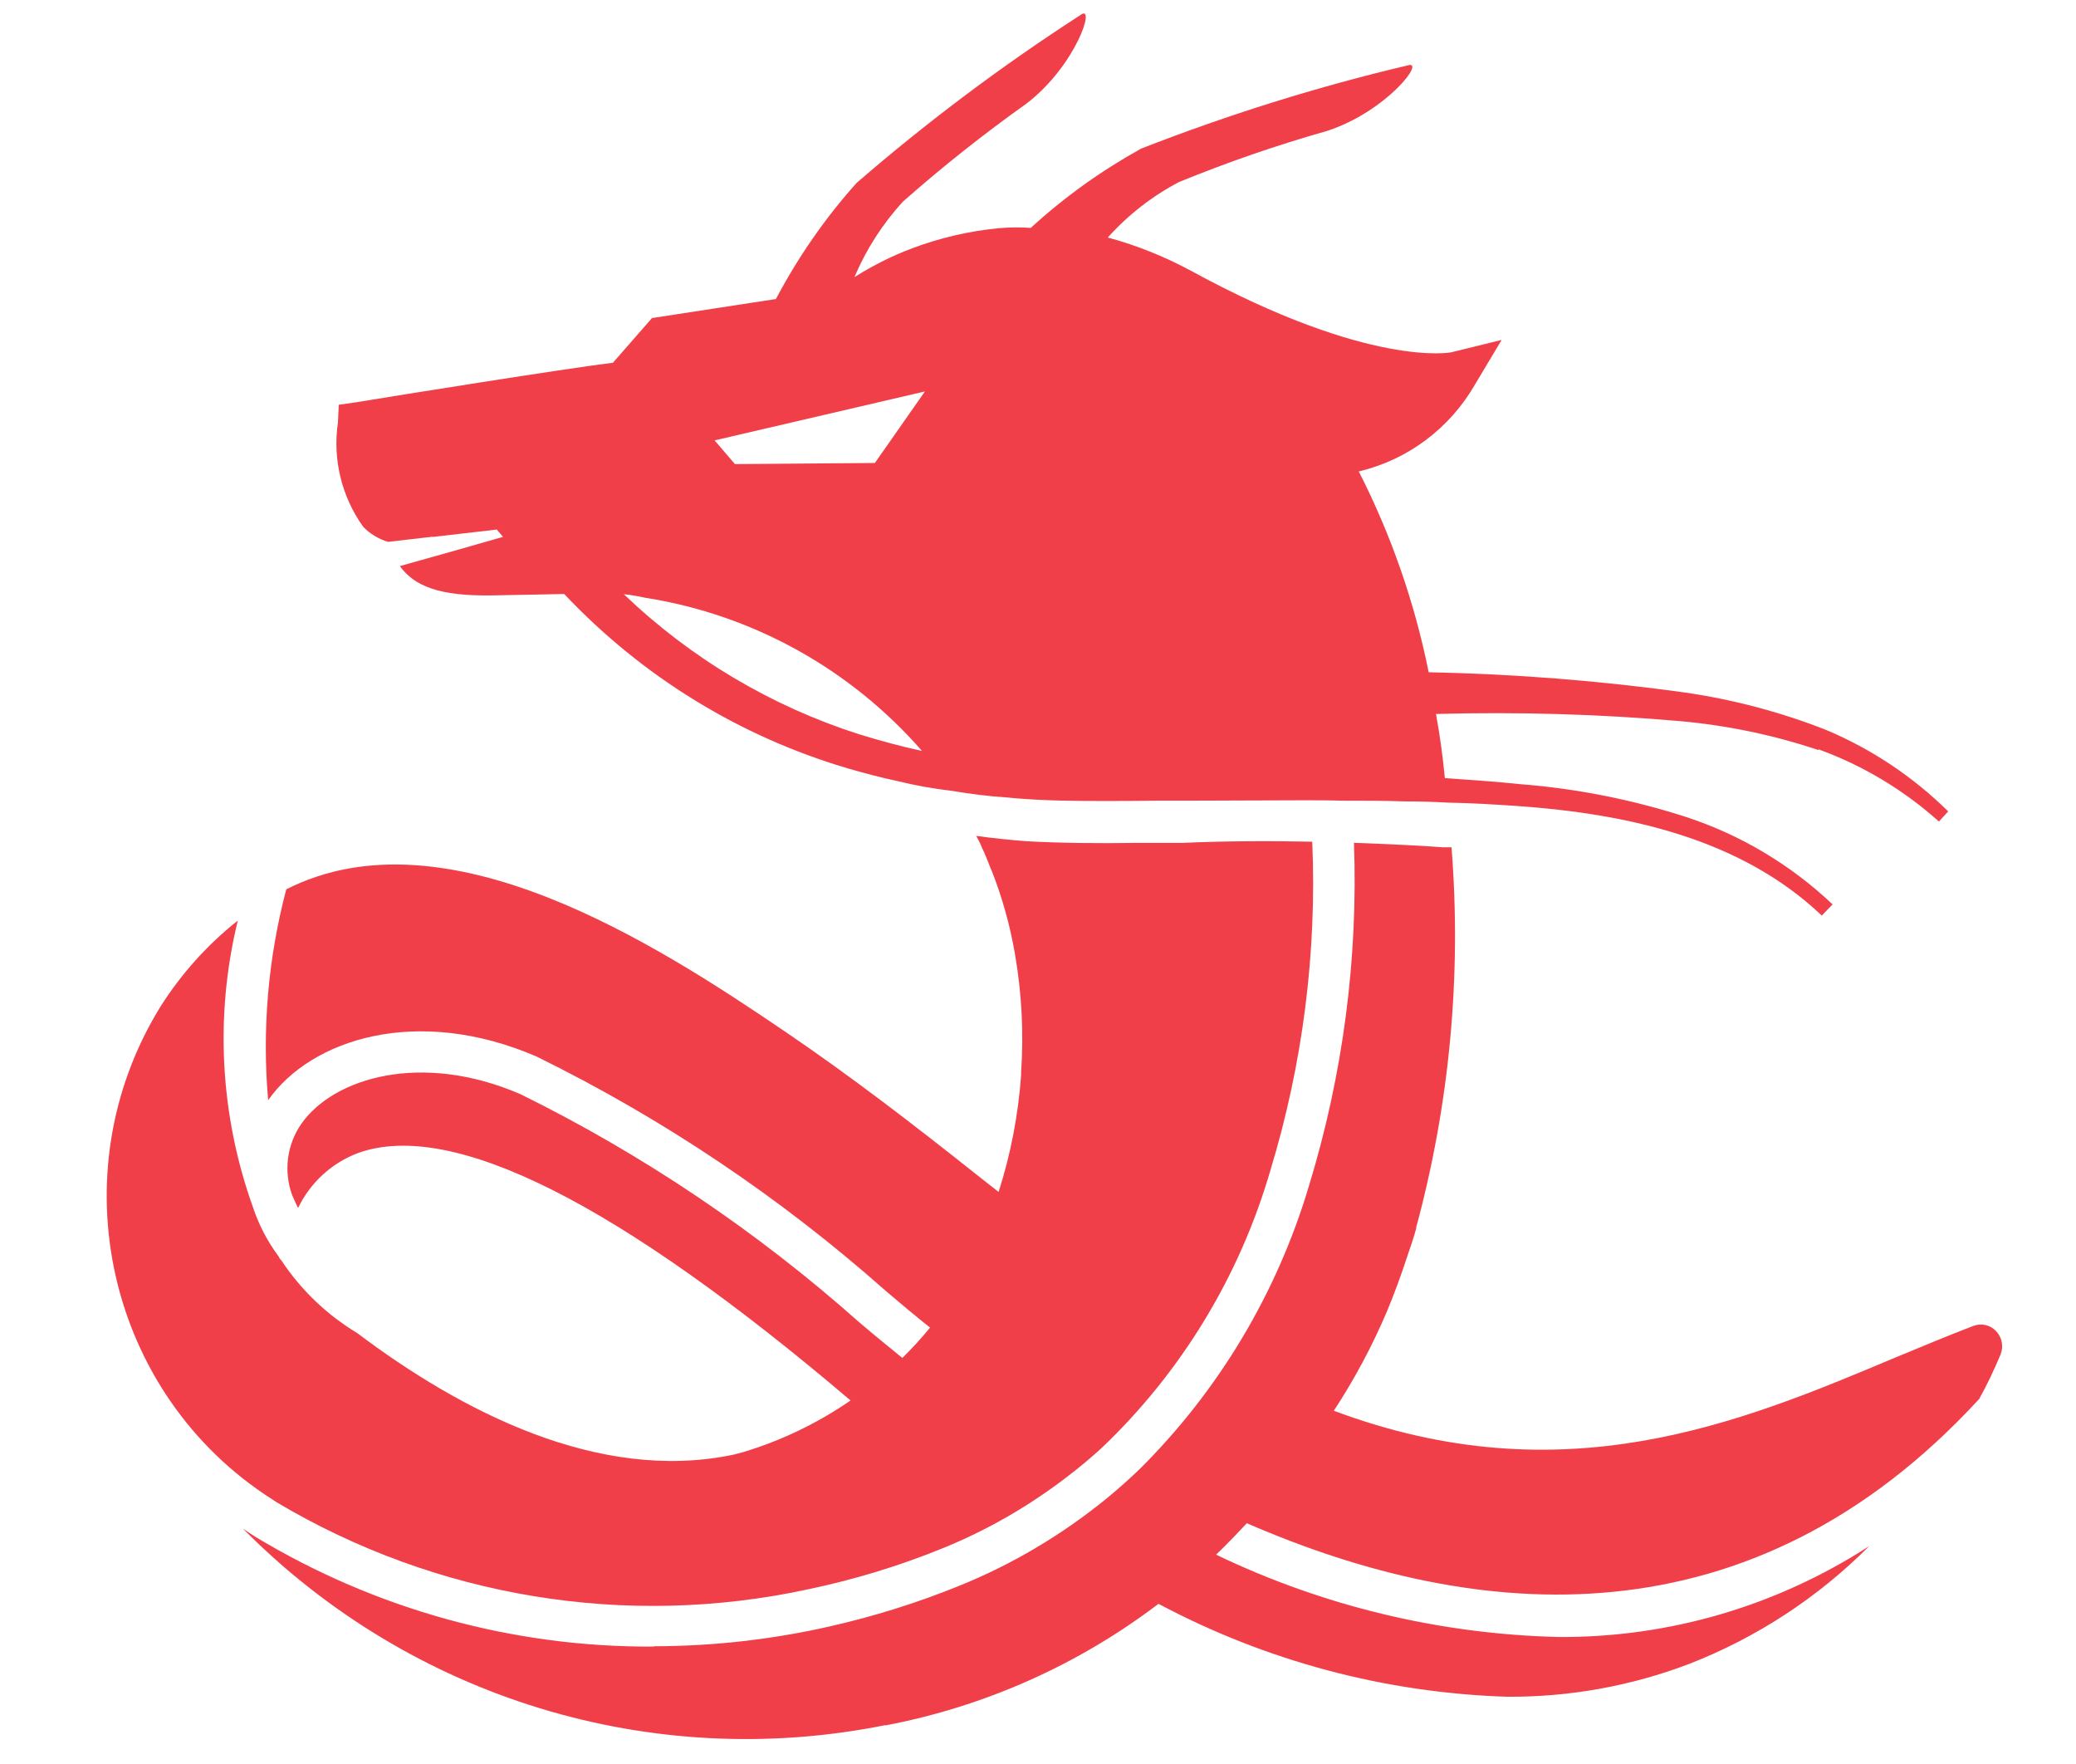
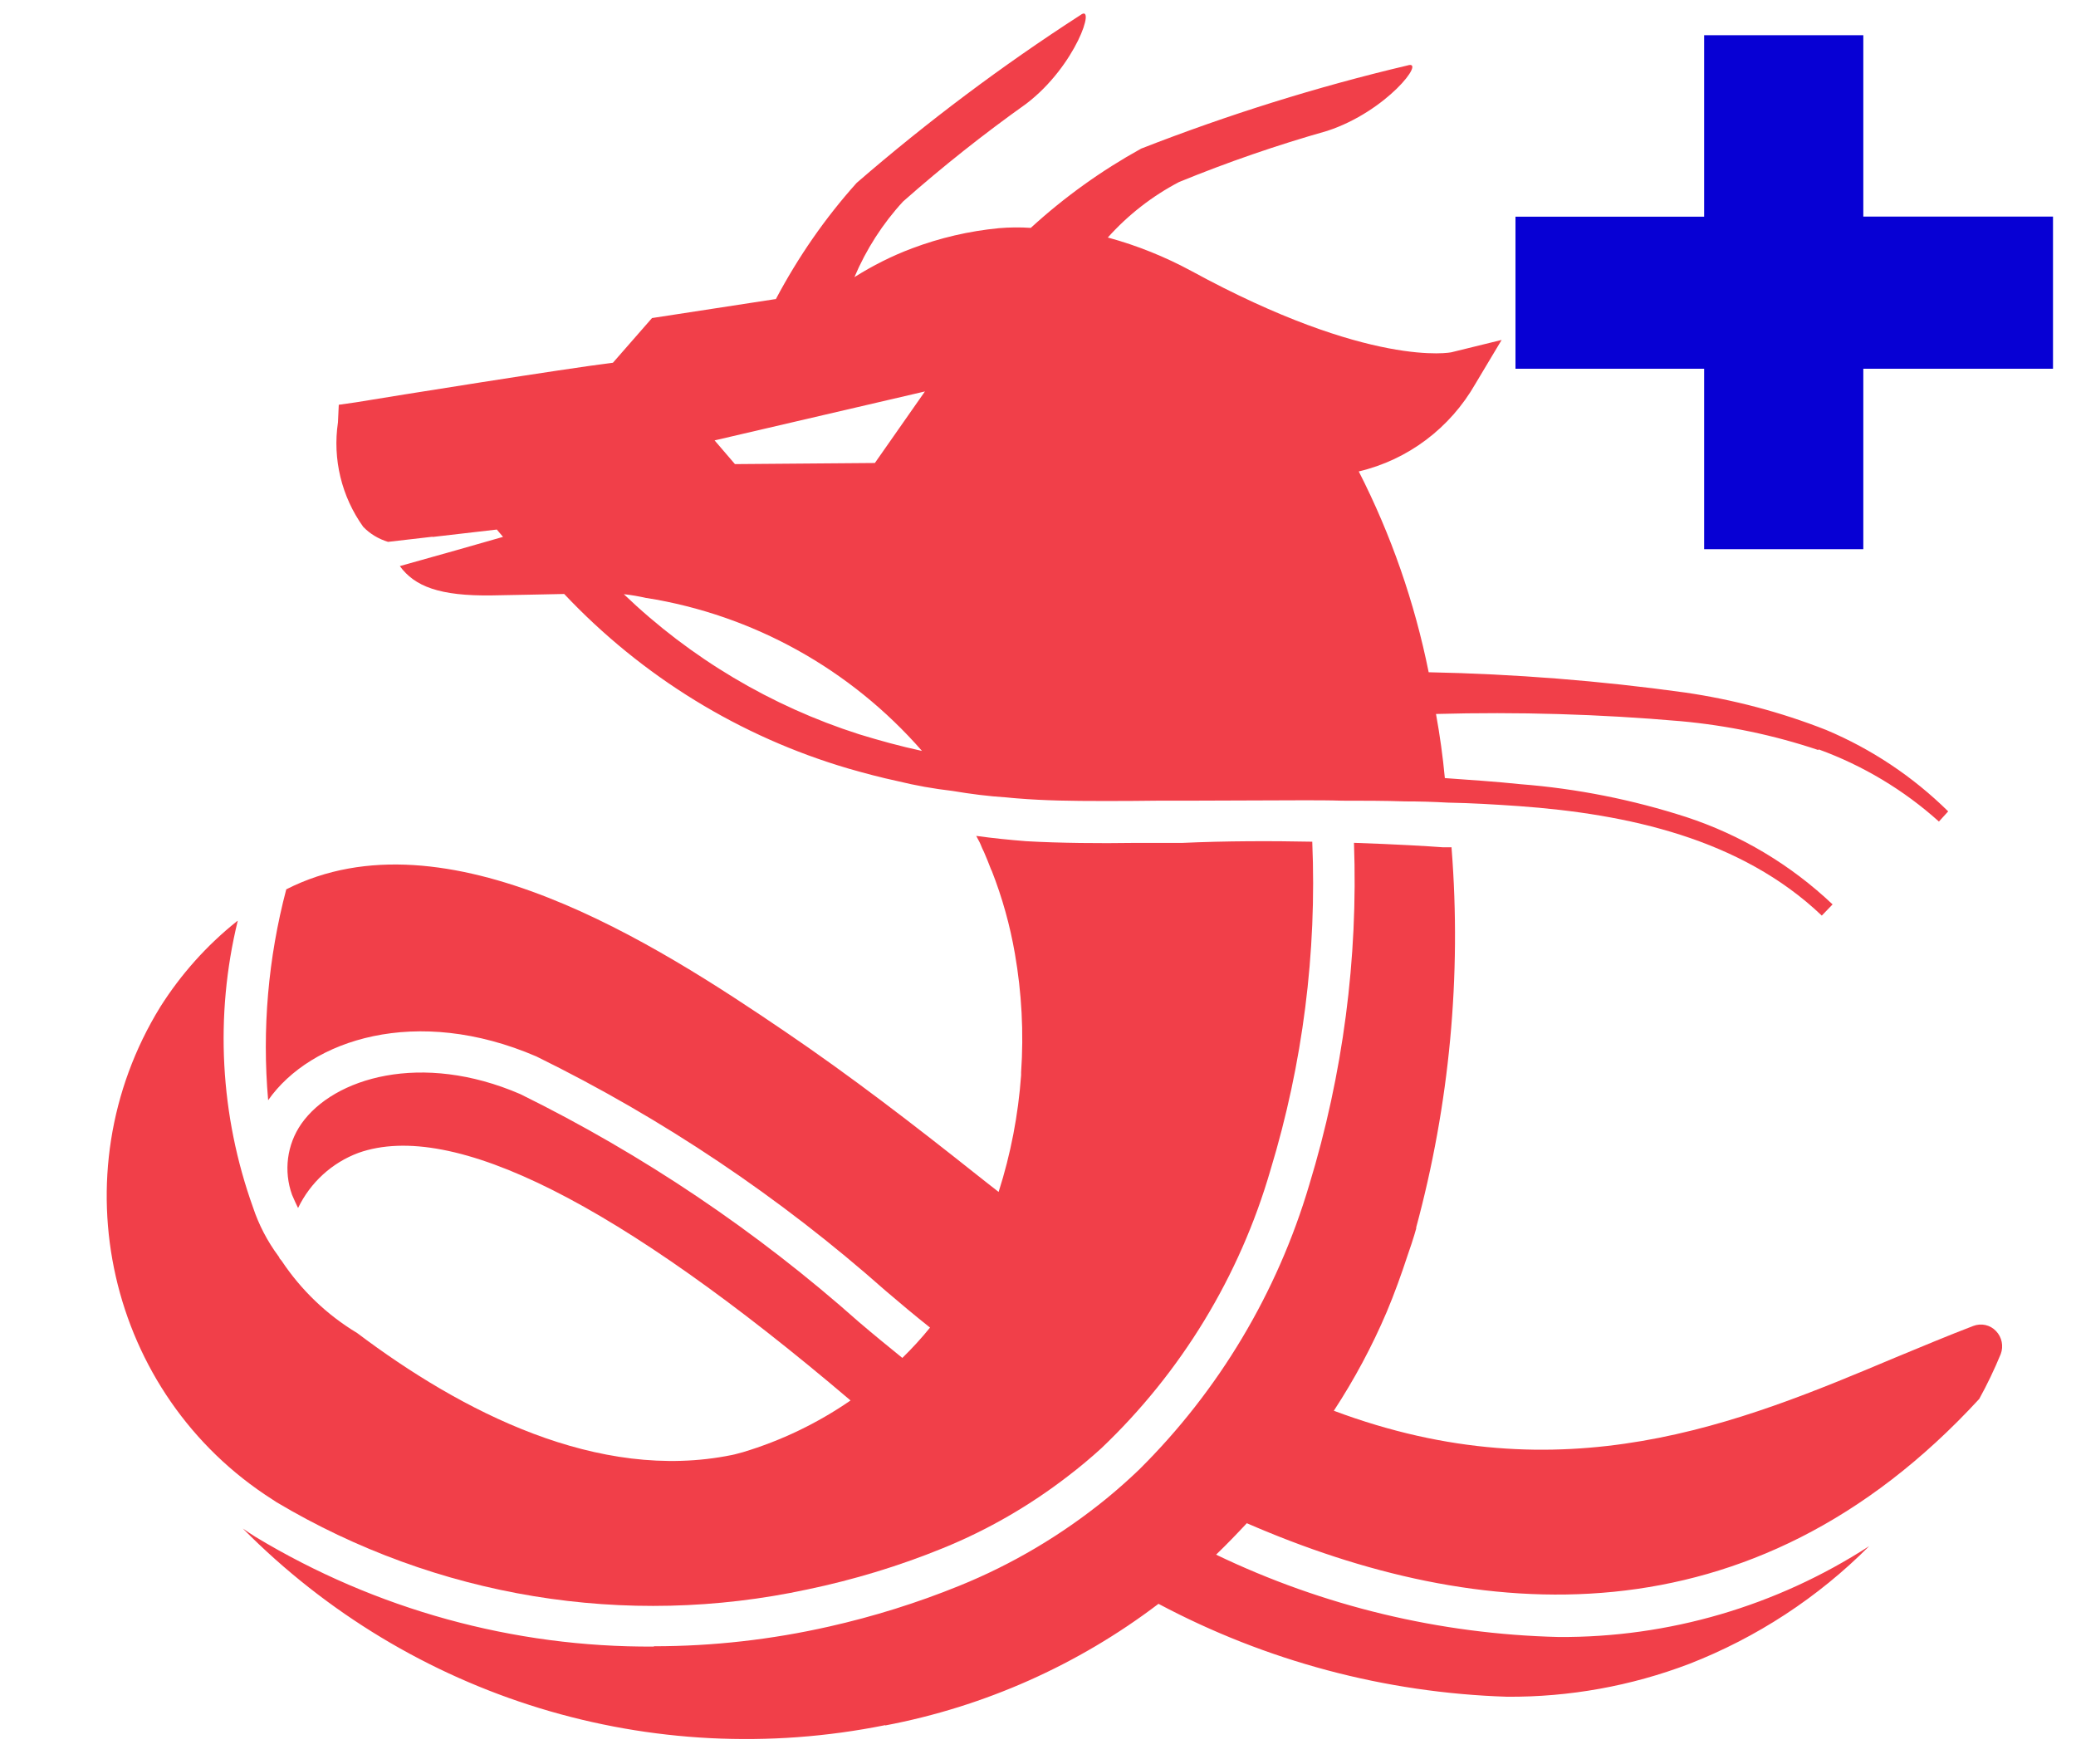
<svg xmlns="http://www.w3.org/2000/svg" id="Layer_3" version="1.1" viewBox="0 0 204 173.25">
  <defs>
    <style>
      .st0 {
+         fill: #0700d4;
+       }
+ 
+       .st1 {
        fill: #f13f49;
      }
    </style>
  </defs>
-   <path class="st0" d="M70.22,43.27l2,2.33,13.75-.11,4.92-7.03-20.67,4.81ZM63.52,58.76c-.73-.17-1.48-.3-2.22-.38,6.57,6.3,14.48,11,23.11,13.76,2.02.62,4.09,1.19,6.19,1.64-7.02-8.04-16.6-13.36-27.08-15.03M48.97,50.8l-6.54,1.91,6.53-1.91h.01ZM178.67,73.69c-4.38-1.47-8.91-2.41-13.5-2.83-8-.7-16.03-.93-24.06-.71.38,2.09.67,4.17.87,6.3,2.49.18,4.97.34,7.44.6,5.53.43,11,1.52,16.29,3.23,5.36,1.76,10.26,4.69,14.37,8.58l-1.06,1.1c-7.94-7.56-19.07-9.99-29.8-10.76-2.32-.16-4.64-.3-6.94-.34-1.43-.08-2.81-.12-4.22-.12-2.06-.07-4.12-.07-6.18-.07-1.27-.04-2.52-.04-3.83-.04-3.88,0-7.73.04-11.62.04h-2.78c-1.8.03-3.57.03-5.39.03h-.03c-2.78,0-5.54-.03-8.32-.26-.33-.04-.63-.04-.98-.09-1.76-.11-3.57-.34-5.34-.64-1.82-.21-3.63-.53-5.42-.97-1.6-.34-3.2-.77-4.81-1.23-10.65-3.13-20.27-9.04-27.92-17.15-1.92.03-4.28.1-7.07.14-5.18.08-7.63-.89-9.08-2.88l5.48-1.54,4.66-1.33-.61-.72-6.33.73-.03-.06v.04l-4.33.5c-.92-.28-1.77-.78-2.44-1.48-2.12-2.96-3.02-6.65-2.48-10.26l.08-1.73,1.68-.24c3.67-.61,20.67-3.33,25.26-3.89l3.84-4.39,12.11-1.86h.06c2.18-4.12,4.84-7.97,7.94-11.42,6.94-6.01,14.29-11.52,21.99-16.49,1.57-1.2-.43,4.98-5.32,8.71-4.2,2.99-8.24,6.19-12.11,9.61-2.01,2.18-3.62,4.7-4.78,7.43,1.79-1.13,3.69-2.09,5.67-2.83,2.73-1.03,5.61-1.7,8.52-1.98,1.04-.09,2.1-.1,3.14-.03,3.3-3.02,6.94-5.63,10.85-7.79,8.53-3.33,17.27-6.07,26.17-8.17,1.88-.61-2.04,4.52-7.89,6.43-4.94,1.4-9.81,3.08-14.57,5.03-2.63,1.38-5.01,3.23-7,5.46h.06c2.83.77,5.58,1.88,8.17,3.28,17.55,9.57,25.56,8.01,25.59,7.97l4.89-1.2-2.59,4.33c-2.48,4.33-6.61,7.45-11.45,8.59,3.18,6.23,5.49,12.87,6.87,19.73,8.42.17,16.82.83,25.18,1.99,4.74.69,9.41,1.92,13.88,3.68,4.47,1.88,8.53,4.59,11.99,8l-.91,1c-3.46-3.11-7.48-5.51-11.82-7.09" />
-   <path class="st0" d="M23.34,90.48h.02c-2.27,9.32-1.74,19.11,1.5,28.14.57,1.72,1.41,3.33,2.49,4.79l.1.14v.06c.08.09.14.17.22.26,1.92,2.89,4.46,5.32,7.42,7.1,10.25,7.72,23.67,14.67,36.82,11.99.37-.07.73-.19,1.1-.28,3.76-1.13,7.32-2.84,10.57-5.08-22.82-19.4-39.1-27.6-48.35-24.33-2.61.97-4.73,2.91-5.94,5.42-.2-.41-.4-.84-.59-1.29-.84-2.33-.51-4.94.91-6.98,3.18-4.54,11.82-7.11,21.52-2.92,12.02,5.92,23.22,13.46,33.27,22.39,1.43,1.22,2.86,2.39,4.27,3.53.96-.94,1.87-1.93,2.72-2.98-1.47-1.17-2.92-2.38-4.38-3.63-10.37-9.19-21.9-16.92-34.3-23.01-11.77-5.07-22.17-1.68-26.36,4.3-.61-6.96,0-13.97,1.78-20.72,15.69-7.97,36.4,5.41,48.99,13.96,6.49,4.4,12.7,9.19,18.82,14.05.77.6,1.48,1.18,2.19,1.72,1.19-3.72,1.93-7.57,2.21-11.47v-.28c.27-3.9.06-7.81-.61-11.66-.48-2.78-1.24-5.5-2.27-8.13l-.08-.16c-.22-.57-.43-1.11-.68-1.68-.12-.24-.24-.49-.34-.76-.1-.26-.28-.53-.43-.84,1.6.22,3.24.39,4.9.52,3.29.19,7.37.22,10.47.17h4.84c4.34-.2,8.81-.2,12.81-.12.46,10.9-.93,21.8-4.1,32.24-3.03,10.46-8.78,19.9-16.63,27.36-1.03.94-2.13,1.86-3.27,2.73-3.77,2.91-7.89,5.29-12.29,7.08-4.31,1.76-8.78,3.11-13.33,4.06-17.83,3.84-36.44.78-52.15-8.57l-.41-.27c-16.22-10.33-21.15-31.96-11.02-48.4,2.03-3.21,4.58-6.06,7.53-8.41" />
-   <path class="st0" d="M64.27,161.75c5.79-.01,11.58-.66,17.22-1.94,4.34-.98,8.61-2.31,12.75-3.99,5.22-2.11,10.11-5.01,14.5-8.59,1.11-.91,2.19-1.87,3.19-2.83,7.82-7.74,13.58-17.37,16.72-27.97,3.32-10.88,4.81-22.25,4.4-33.62,4.1.14,7.32.33,8.76.44h.83v.08c.99,12.56-.2,25.18-3.49,37.32h.03s-.26.99-.86,2.69c-.63,1.92-1.31,3.8-2.06,5.58-1.44,3.38-3.18,6.62-5.19,9.69,22.51,8.43,39.84,1.23,55.11-5.2,2.69-1.11,5.26-2.19,7.72-3.13.78-.3,1.67-.11,2.24.5.58.6.76,1.49.46,2.27-.62,1.5-1.32,2.97-2.11,4.4-22.47,24.41-49.35,22.05-71.97,12.21-.96,1.03-1.96,2.07-3.02,3.09,10.53,5.06,21.99,7.81,33.66,8.09,10.81.07,21.41-3.03,30.52-8.93-5.04,5.06-11.06,8.99-17.68,11.57-5.72,2.18-11.79,3.27-17.9,3.23-11.97-.38-23.68-3.5-34.26-9.13-7.92,6.02-17.11,10.1-26.85,11.95v-.03c-22.92,4.62-46.6-2.62-63.13-19.32.41.28.82.56,1.24.82,11.82,7.13,25.36,10.87,39.14,10.78" />
+   <path class="st1" d="M70.22,43.27l2,2.33,13.75-.11,4.92-7.03-20.67,4.81ZM63.52,58.76c-.73-.17-1.48-.3-2.22-.38,6.57,6.3,14.48,11,23.11,13.76,2.02.62,4.09,1.19,6.19,1.64-7.02-8.04-16.6-13.36-27.08-15.03M48.97,50.8l-6.54,1.91,6.53-1.91h.01ZM178.67,73.69c-4.38-1.47-8.91-2.41-13.5-2.83-8-.7-16.03-.93-24.06-.71.38,2.09.67,4.17.87,6.3,2.49.18,4.97.34,7.44.6,5.53.43,11,1.52,16.29,3.23,5.36,1.76,10.26,4.69,14.37,8.58l-1.06,1.1c-7.94-7.56-19.07-9.99-29.8-10.76-2.32-.16-4.64-.3-6.94-.34-1.43-.08-2.81-.12-4.22-.12-2.06-.07-4.12-.07-6.18-.07-1.27-.04-2.52-.04-3.83-.04-3.88,0-7.73.04-11.62.04h-2.78c-1.8.03-3.57.03-5.39.03h-.03c-2.78,0-5.54-.03-8.32-.26-.33-.04-.63-.04-.98-.09-1.76-.11-3.57-.34-5.34-.64-1.82-.21-3.63-.53-5.42-.97-1.6-.34-3.2-.77-4.81-1.23-10.65-3.13-20.27-9.04-27.92-17.15-1.92.03-4.28.1-7.07.14-5.18.08-7.63-.89-9.08-2.88l5.48-1.54,4.66-1.33-.61-.72-6.33.73-.03-.06v.04l-4.33.5c-.92-.28-1.77-.78-2.44-1.48-2.12-2.96-3.02-6.65-2.48-10.26l.08-1.73,1.68-.24c3.67-.61,20.67-3.33,25.26-3.89l3.84-4.39,12.11-1.86h.06c2.18-4.12,4.84-7.97,7.94-11.42,6.94-6.01,14.29-11.52,21.99-16.49,1.57-1.2-.43,4.98-5.32,8.71-4.2,2.99-8.24,6.19-12.11,9.61-2.01,2.18-3.62,4.7-4.78,7.43,1.79-1.13,3.69-2.09,5.67-2.83,2.73-1.03,5.61-1.7,8.52-1.98,1.04-.09,2.1-.1,3.14-.03,3.3-3.02,6.94-5.63,10.85-7.79,8.53-3.33,17.27-6.07,26.17-8.17,1.88-.61-2.04,4.52-7.89,6.43-4.94,1.4-9.81,3.08-14.57,5.03-2.63,1.38-5.01,3.23-7,5.46h.06c2.83.77,5.58,1.88,8.17,3.28,17.55,9.57,25.56,8.01,25.59,7.97l4.89-1.2-2.59,4.33c-2.48,4.33-6.61,7.45-11.45,8.59,3.18,6.23,5.49,12.87,6.87,19.73,8.42.17,16.82.83,25.18,1.99,4.74.69,9.41,1.92,13.88,3.68,4.47,1.88,8.53,4.59,11.99,8l-.91,1c-3.46-3.11-7.48-5.51-11.82-7.09" />
+   <path class="st1" d="M23.34,90.48h.02c-2.27,9.32-1.74,19.11,1.5,28.14.57,1.72,1.41,3.33,2.49,4.79l.1.14v.06c.08.09.14.17.22.26,1.92,2.89,4.46,5.32,7.42,7.1,10.25,7.72,23.67,14.67,36.82,11.99.37-.07.73-.19,1.1-.28,3.76-1.13,7.32-2.84,10.57-5.08-22.82-19.4-39.1-27.6-48.35-24.33-2.61.97-4.73,2.91-5.94,5.42-.2-.41-.4-.84-.59-1.29-.84-2.33-.51-4.94.91-6.98,3.18-4.54,11.82-7.11,21.52-2.92,12.02,5.92,23.22,13.46,33.27,22.39,1.43,1.22,2.86,2.39,4.27,3.53.96-.94,1.87-1.93,2.72-2.98-1.47-1.17-2.92-2.38-4.38-3.63-10.37-9.19-21.9-16.92-34.3-23.01-11.77-5.07-22.17-1.68-26.36,4.3-.61-6.96,0-13.97,1.78-20.72,15.69-7.97,36.4,5.41,48.99,13.96,6.49,4.4,12.7,9.19,18.82,14.05.77.6,1.48,1.18,2.19,1.72,1.19-3.72,1.93-7.57,2.21-11.47v-.28c.27-3.9.06-7.81-.61-11.66-.48-2.78-1.24-5.5-2.27-8.13l-.08-.16c-.22-.57-.43-1.11-.68-1.68-.12-.24-.24-.49-.34-.76-.1-.26-.28-.53-.43-.84,1.6.22,3.24.39,4.9.52,3.29.19,7.37.22,10.47.17h4.84c4.34-.2,8.81-.2,12.81-.12.46,10.9-.93,21.8-4.1,32.24-3.03,10.46-8.78,19.9-16.63,27.36-1.03.94-2.13,1.86-3.27,2.73-3.77,2.91-7.89,5.29-12.29,7.08-4.31,1.76-8.78,3.11-13.33,4.06-17.83,3.84-36.44.78-52.15-8.57l-.41-.27c-16.22-10.33-21.15-31.96-11.02-48.4,2.03-3.21,4.58-6.06,7.53-8.41" />
+   <path class="st1" d="M64.27,161.75c5.79,0,11.58-.66,17.22-1.94,4.34-.98,8.61-2.31,12.75-3.99,5.22-2.11,10.11-5.01,14.5-8.59,1.11-.91,2.19-1.87,3.19-2.83,7.82-7.74,13.58-17.37,16.72-27.97,3.32-10.88,4.81-22.25,4.4-33.62,4.1.14,7.32.33,8.76.44h.83v.08c.99,12.56-.2,25.18-3.49,37.32h.03s-.26.99-.86,2.69c-.63,1.92-1.31,3.8-2.06,5.58-1.44,3.38-3.18,6.62-5.19,9.69,22.51,8.43,39.84,1.23,55.11-5.2,2.69-1.11,5.26-2.19,7.72-3.13.78-.3,1.67-.11,2.24.5.58.6.76,1.49.46,2.27-.62,1.5-1.32,2.97-2.11,4.4-22.47,24.41-49.35,22.05-71.97,12.21-.96,1.03-1.96,2.07-3.02,3.09,10.53,5.06,21.99,7.81,33.66,8.09,10.81.07,21.41-3.03,30.52-8.93-5.04,5.06-11.06,8.99-17.68,11.57-5.72,2.18-11.79,3.27-17.9,3.23-11.97-.38-23.68-3.5-34.26-9.13-7.92,6.02-17.11,10.1-26.85,11.95v-.03c-22.92,4.62-46.6-2.62-63.13-19.32.41.28.82.56,1.24.82,11.82,7.13,25.36,10.87,39.14,10.78" />
+   <path class="st0" d="M148.92,21.29h18.54V3.46h15.64v17.82h18.64v14.95h-18.64v17.73h-15.64v-17.73h-18.54v-14.95Z" />
</svg>
